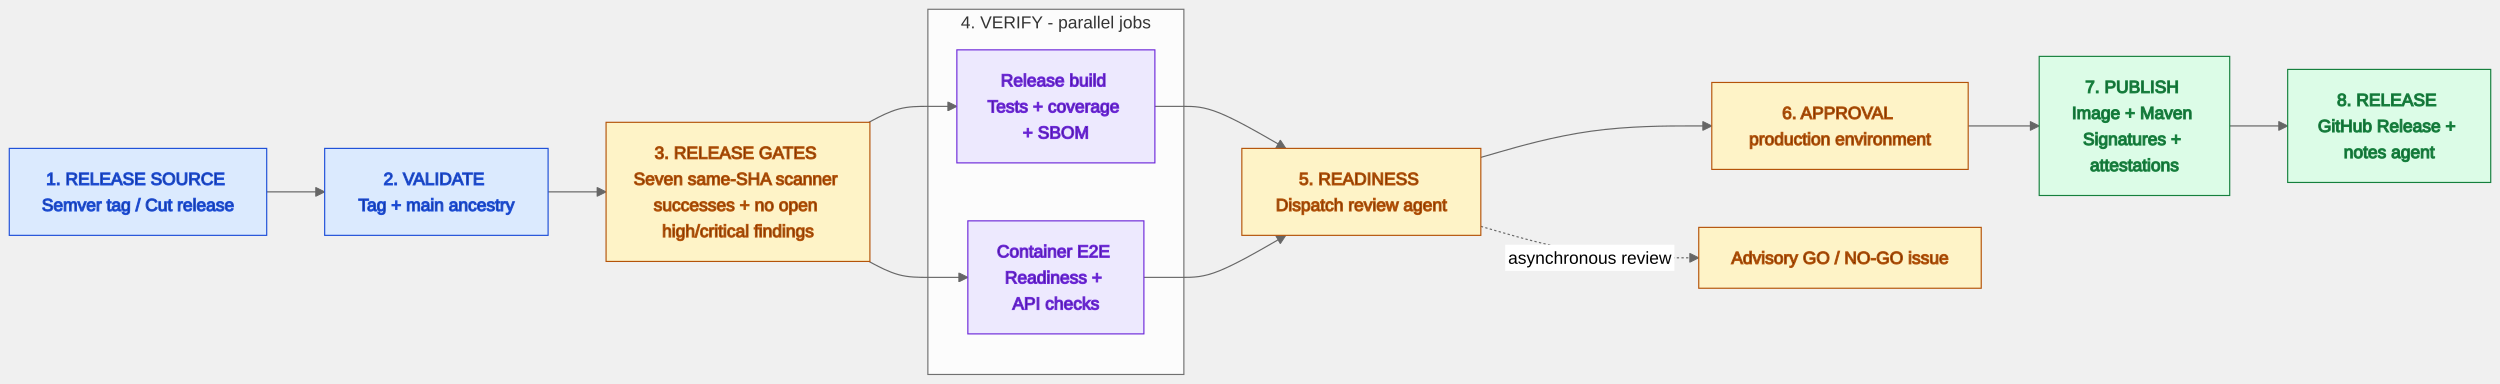
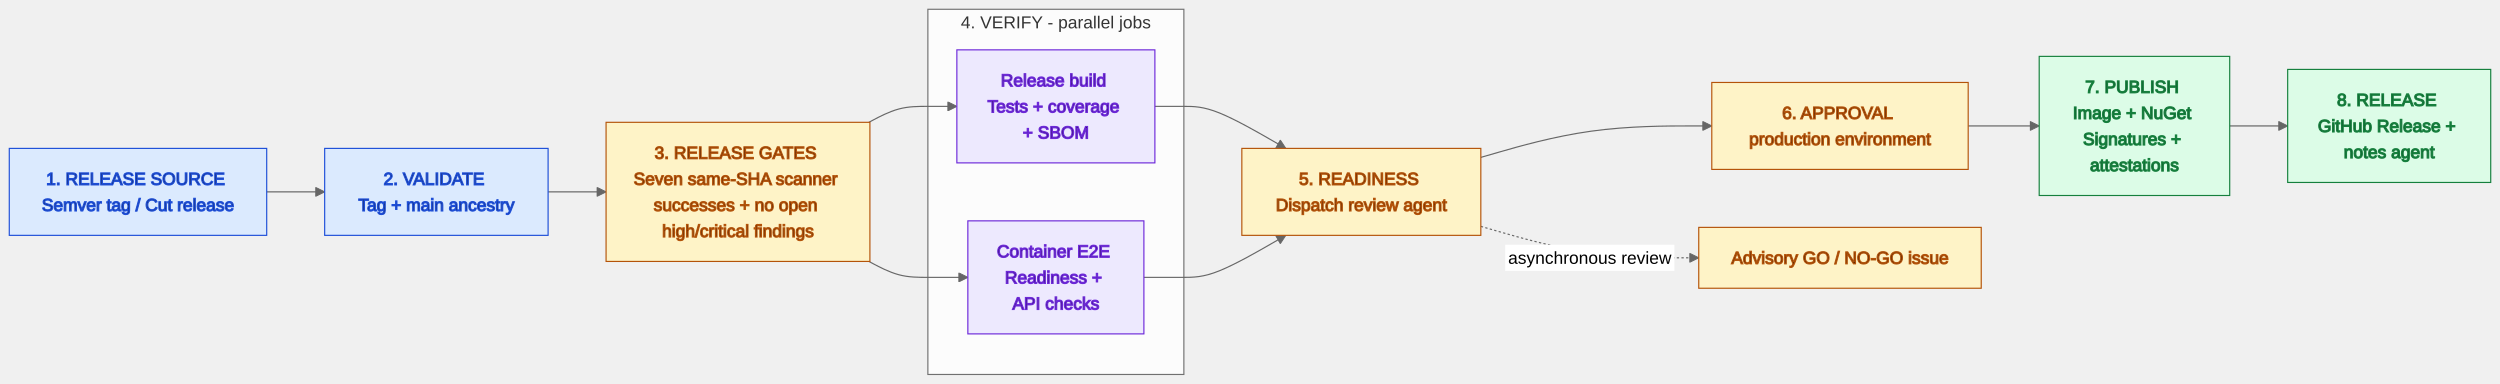
<svg xmlns="http://www.w3.org/2000/svg" id="daf2129512e09" width="2156.391" class="flowchart" height="331" viewBox="0 0 2156.391 331" role="graphics-document document" aria-roledescription="flowchart-v2" style="background: rgb(255, 255, 255);">
  <style>#daf2129512e09{font-family:Segoe UI,Arial,sans-serif;font-size:15px;fill:#000000;}@keyframes edge-animation-frame{from{stroke-dashoffset:0;}}@keyframes dash{to{stroke-dashoffset:0;}}#daf2129512e09 .edge-animation-slow{stroke-dasharray:9,5!important;stroke-dashoffset:900;animation:dash 50s linear infinite;stroke-linecap:round;}#daf2129512e09 .edge-animation-fast{stroke-dasharray:9,5!important;stroke-dashoffset:900;animation:dash 20s linear infinite;stroke-linecap:round;}#daf2129512e09 .error-icon{fill:#552222;}#daf2129512e09 .error-text{fill:#552222;stroke:#552222;}#daf2129512e09 .edge-thickness-normal{stroke-width:1px;}#daf2129512e09 .edge-thickness-thick{stroke-width:3.5px;}#daf2129512e09 .edge-pattern-solid{stroke-dasharray:0;}#daf2129512e09 .edge-thickness-invisible{stroke-width:0;fill:none;}#daf2129512e09 .edge-pattern-dashed{stroke-dasharray:3;}#daf2129512e09 .edge-pattern-dotted{stroke-dasharray:2;}#daf2129512e09 .marker{fill:#666;stroke:#666;}#daf2129512e09 .marker.cross{stroke:#666;}#daf2129512e09 svg{font-family:Segoe UI,Arial,sans-serif;font-size:15px;}#daf2129512e09 p{margin:0;}#daf2129512e09 .label{font-family:Segoe UI,Arial,sans-serif;color:#000000;}#daf2129512e09 .cluster-label text{fill:#333;}#daf2129512e09 .cluster-label span{color:#333;}#daf2129512e09 .cluster-label span p{background-color:transparent;}#daf2129512e09 .label text,#daf2129512e09 span{fill:#000000;color:#000000;}#daf2129512e09 .node rect,#daf2129512e09 .node circle,#daf2129512e09 .node ellipse,#daf2129512e09 .node polygon,#daf2129512e09 .node path{fill:#eee;stroke:#999;stroke-width:1px;}#daf2129512e09 .rough-node .label text,#daf2129512e09 .node .label text,#daf2129512e09 .image-shape .label,#daf2129512e09 .icon-shape .label{text-anchor:middle;}#daf2129512e09 .node .katex path{fill:#000;stroke:#000;stroke-width:1px;}#daf2129512e09 .rough-node .label,#daf2129512e09 .node .label,#daf2129512e09 .image-shape .label,#daf2129512e09 .icon-shape .label{text-align:center;}#daf2129512e09 .node.clickable{cursor:pointer;}#daf2129512e09 .root .anchor path{fill:#666!important;stroke-width:0;stroke:#666;}#daf2129512e09 .arrowheadPath{fill:#333333;}#daf2129512e09 .edgePath .path{stroke:#666;stroke-width:2.0px;}#daf2129512e09 .flowchart-link{stroke:#666;fill:none;}#daf2129512e09 .edgeLabel{background-color:#ffffff;text-align:center;}#daf2129512e09 .edgeLabel p{background-color:#ffffff;}#daf2129512e09 .edgeLabel rect{opacity:0.5;background-color:#ffffff;fill:#ffffff;}#daf2129512e09 .labelBkg{background-color:rgba(255, 255, 255, 0.5);}#daf2129512e09 .cluster rect{fill:hsl(0, 0%, 98.922%);stroke:#707070;stroke-width:1px;}#daf2129512e09 .cluster text{fill:#333;}#daf2129512e09 .cluster span{color:#333;}#daf2129512e09 div.mermaidTooltip{position:absolute;text-align:center;max-width:200px;padding:2px;font-family:Segoe UI,Arial,sans-serif;font-size:12px;background:hsl(-160, 0%, 93.333%);border:1px solid #707070;border-radius:2px;pointer-events:none;z-index:100;}#daf2129512e09 .flowchartTitleText{text-anchor:middle;font-size:18px;fill:#000000;}#daf2129512e09 rect.text{fill:none;stroke-width:0;}#daf2129512e09 .icon-shape,#daf2129512e09 .image-shape{background-color:#ffffff;text-align:center;}#daf2129512e09 .icon-shape p,#daf2129512e09 .image-shape p{background-color:#ffffff;padding:2px;}#daf2129512e09 .icon-shape rect,#daf2129512e09 .image-shape rect{opacity:0.5;background-color:#ffffff;fill:#ffffff;}#daf2129512e09 .label-icon{display:inline-block;height:1em;overflow:visible;vertical-align:-0.125em;}#daf2129512e09 .node .label-icon path{fill:currentColor;stroke:revert;stroke-width:revert;}#daf2129512e09 :root{--mermaid-font-family:"trebuchet ms",verdana,arial,sans-serif;}#daf2129512e09 .source&gt;*{fill:#dbeafe!important;stroke:#1d4ed8!important;color:#172554!important;}#daf2129512e09 .source span{fill:#dbeafe!important;stroke:#1d4ed8!important;color:#172554!important;}#daf2129512e09 .source tspan{fill:#172554!important;}#daf2129512e09 .test&gt;*{fill:#ede9fe!important;stroke:#6d28d9!important;color:#2e1065!important;}#daf2129512e09 .test span{fill:#ede9fe!important;stroke:#6d28d9!important;color:#2e1065!important;}#daf2129512e09 .test tspan{fill:#2e1065!important;}#daf2129512e09 .gate&gt;*{fill:#fef3c7!important;stroke:#b45309!important;color:#451a03!important;}#daf2129512e09 .gate span{fill:#fef3c7!important;stroke:#b45309!important;color:#451a03!important;}#daf2129512e09 .gate tspan{fill:#451a03!important;}#daf2129512e09 .publish&gt;*{fill:#dcfce7!important;stroke:#15803d!important;color:#14532d!important;}#daf2129512e09 .publish span{fill:#dcfce7!important;stroke:#15803d!important;color:#14532d!important;}#daf2129512e09 .publish tspan{fill:#14532d!important;}</style>
  <g>
    <marker id="daf2129512e09_flowchart-v2-pointEnd" class="marker flowchart-v2" viewBox="0 0 10 10" refX="5" refY="5" markerUnits="userSpaceOnUse" markerWidth="8" markerHeight="8" orient="auto">
      <path d="M 0 0 L 10 5 L 0 10 z" class="arrowMarkerPath" style="stroke-width: 1; stroke-dasharray: 1, 0;" />
    </marker>
    <marker id="daf2129512e09_flowchart-v2-pointStart" class="marker flowchart-v2" viewBox="0 0 10 10" refX="4.5" refY="5" markerUnits="userSpaceOnUse" markerWidth="8" markerHeight="8" orient="auto">
      <path d="M 0 5 L 10 10 L 10 0 z" class="arrowMarkerPath" style="stroke-width: 1; stroke-dasharray: 1, 0;" />
    </marker>
    <marker id="daf2129512e09_flowchart-v2-circleEnd" class="marker flowchart-v2" viewBox="0 0 10 10" refX="11" refY="5" markerUnits="userSpaceOnUse" markerWidth="11" markerHeight="11" orient="auto">
      <circle cx="5" cy="5" r="5" class="arrowMarkerPath" style="stroke-width: 1; stroke-dasharray: 1, 0;" />
    </marker>
    <marker id="daf2129512e09_flowchart-v2-circleStart" class="marker flowchart-v2" viewBox="0 0 10 10" refX="-1" refY="5" markerUnits="userSpaceOnUse" markerWidth="11" markerHeight="11" orient="auto">
      <circle cx="5" cy="5" r="5" class="arrowMarkerPath" style="stroke-width: 1; stroke-dasharray: 1, 0;" />
    </marker>
    <marker id="daf2129512e09_flowchart-v2-crossEnd" class="marker cross flowchart-v2" viewBox="0 0 11 11" refX="12" refY="5.2" markerUnits="userSpaceOnUse" markerWidth="11" markerHeight="11" orient="auto">
      <path d="M 1,1 l 9,9 M 10,1 l -9,9" class="arrowMarkerPath" style="stroke-width: 2; stroke-dasharray: 1, 0;" />
    </marker>
    <marker id="daf2129512e09_flowchart-v2-crossStart" class="marker cross flowchart-v2" viewBox="0 0 11 11" refX="-1" refY="5.2" markerUnits="userSpaceOnUse" markerWidth="11" markerHeight="11" orient="auto">
      <path d="M 1,1 l 9,9 M 10,1 l -9,9" class="arrowMarkerPath" style="stroke-width: 2; stroke-dasharray: 1, 0;" />
    </marker>
    <g class="root">
      <g class="clusters">
        <g class="cluster" id="Verify" data-look="classic">
          <rect style="" x="800.344" y="8" width="220.812" height="315" />
          <g class="cluster-label" transform="translate(833.2969, 8)">
            <g>
              <text text-anchor="middle" fill="#000" font-size="15">
                <tspan x="77.453" y="11.25" dominant-baseline="central">4. VERIFY - parallel jobs</tspan>
              </text>
            </g>
          </g>
        </g>
      </g>
      <g class="edgePaths">
        <path d="M230.047,165.5L234.214,165.5C238.38,165.5,246.714,165.5,254.38,165.5C262.047,165.5,269.047,165.5,272.547,165.5L276.047,165.5" id="L_Tag_Validate_0" class="edge-thickness-normal edge-pattern-solid edge-thickness-normal edge-pattern-solid flowchart-link" style=";" data-edge="true" data-et="edge" data-id="L_Tag_Validate_0" data-points="W3sieCI6MjMwLjA0Njg3NSwieSI6MTY1LjV9LHsieCI6MjU1LjA0Njg3NSwieSI6MTY1LjV9LHsieCI6MjgwLjA0Njg3NSwieSI6MTY1LjV9XQ==" marker-end="url(#daf2129512e09_flowchart-v2-pointEnd)" />
        <path d="M472.766,165.5L476.932,165.5C481.099,165.5,489.432,165.5,497.099,165.5C504.766,165.5,511.766,165.5,515.266,165.5L518.766,165.5" id="L_Validate_Gates_0" class="edge-thickness-normal edge-pattern-solid edge-thickness-normal edge-pattern-solid flowchart-link" style=";" data-edge="true" data-et="edge" data-id="L_Validate_Gates_0" data-points="W3sieCI6NDcyLjc2NTYyNSwieSI6MTY1LjV9LHsieCI6NDk3Ljc2NTYyNSwieSI6MTY1LjV9LHsieCI6NTIyLjc2NTYyNSwieSI6MTY1LjV9XQ==" marker-end="url(#daf2129512e09_flowchart-v2-pointEnd)" />
        <path d="M749.468,105.5L753.78,103.208C758.093,100.917,766.718,96.333,775.198,94.042C783.677,91.75,792.01,91.75,799.677,91.75C807.344,91.75,814.344,91.75,817.844,91.75L821.344,91.75" id="L_Gates_Build_0" class="edge-thickness-normal edge-pattern-solid edge-thickness-normal edge-pattern-solid flowchart-link" style=";" data-edge="true" data-et="edge" data-id="L_Gates_Build_0" data-points="W3sieCI6NzQ5LjQ2NzgyMzA5MzIyMDMsInkiOjEwNS41fSx7IngiOjc3NS4zNDM3NSwieSI6OTEuNzV9LHsieCI6ODAwLjM0Mzc1LCJ5Ijo5MS43NX0seyJ4Ijo4MjUuMzQzNzUsInkiOjkxLjc1fV0=" marker-end="url(#daf2129512e09_flowchart-v2-pointEnd)" />
        <path d="M749.468,225.5L753.78,227.792C758.093,230.083,766.718,234.667,775.198,236.958C783.677,239.25,792.01,239.25,801.258,239.25C810.505,239.25,820.667,239.25,825.747,239.25L830.828,239.25" id="L_Gates_E2E_0" class="edge-thickness-normal edge-pattern-solid edge-thickness-normal edge-pattern-solid flowchart-link" style=";" data-edge="true" data-et="edge" data-id="L_Gates_E2E_0" data-points="W3sieCI6NzQ5LjQ2NzgyMzA5MzIyMDMsInkiOjIyNS41fSx7IngiOjc3NS4zNDM3NSwieSI6MjM5LjI1fSx7IngiOjgwMC4zNDM3NSwieSI6MjM5LjI1fSx7IngiOjgzNC44MjgxMjUsInkiOjIzOS4yNX1d" marker-end="url(#daf2129512e09_flowchart-v2-pointEnd)" />
        <path d="M996.156,91.75L1000.323,91.75C1004.49,91.75,1012.823,91.75,1021.156,91.75C1029.49,91.75,1037.823,91.75,1051.903,97.459C1065.984,103.168,1085.812,114.586,1095.726,120.295L1105.64,126.004" id="L_Build_Readiness_0" class="edge-thickness-normal edge-pattern-solid edge-thickness-normal edge-pattern-solid flowchart-link" style=";" data-edge="true" data-et="edge" data-id="L_Build_Readiness_0" data-points="W3sieCI6OTk2LjE1NjI1LCJ5Ijo5MS43NX0seyJ4IjoxMDIxLjE1NjI1LCJ5Ijo5MS43NX0seyJ4IjoxMDQ2LjE1NjI1LCJ5Ijo5MS43NX0seyJ4IjoxMTA5LjEwNjA2NDYxODY0NCwieSI6MTI4fV0=" marker-end="url(#daf2129512e09_flowchart-v2-pointEnd)" />
        <path d="M986.672,239.25L992.419,239.25C998.167,239.25,1009.661,239.25,1019.576,239.25C1029.49,239.25,1037.823,239.25,1051.903,233.541C1065.984,227.832,1085.812,216.414,1095.726,210.705L1105.64,204.996" id="L_E2E_Readiness_0" class="edge-thickness-normal edge-pattern-solid edge-thickness-normal edge-pattern-solid flowchart-link" style=";" data-edge="true" data-et="edge" data-id="L_E2E_Readiness_0" data-points="W3sieCI6OTg2LjY3MTg3NSwieSI6MjM5LjI1fSx7IngiOjEwMjEuMTU2MjUsInkiOjIzOS4yNX0seyJ4IjoxMDQ2LjE1NjI1LCJ5IjoyMzkuMjV9LHsieCI6MTEwOS4xMDYwNjQ2MTg2NDQsInkiOjIwM31d" marker-end="url(#daf2129512e09_flowchart-v2-pointEnd)" />
        <path d="M1277.297,135.751L1292.961,131.23C1308.625,126.709,1339.953,117.667,1372.49,113.146C1405.026,108.625,1438.771,108.625,1455.643,108.625L1472.516,108.625" id="L_Readiness_Approval_0" class="edge-thickness-normal edge-pattern-solid edge-thickness-normal edge-pattern-solid flowchart-link" style=";" data-edge="true" data-et="edge" data-id="L_Readiness_Approval_0" data-points="W3sieCI6MTI3Ny4yOTY4NzUsInkiOjEzNS43NTEyODM1NTA3Mjc1Mn0seyJ4IjoxMzcxLjI4MTI1LCJ5IjoxMDguNjI1fSx7IngiOjE0NzYuNTE1NjI1LCJ5IjoxMDguNjI1fV0=" marker-end="url(#daf2129512e09_flowchart-v2-pointEnd)" />
        <path d="M1697.672,108.625L1703.714,108.625C1709.755,108.625,1721.839,108.625,1731.38,108.625C1740.922,108.625,1747.922,108.625,1751.422,108.625L1754.922,108.625" id="L_Approval_Publish_0" class="edge-thickness-normal edge-pattern-solid edge-thickness-normal edge-pattern-solid flowchart-link" style=";" data-edge="true" data-et="edge" data-id="L_Approval_Publish_0" data-points="W3sieCI6MTY5Ny42NzE4NzUsInkiOjEwOC42MjV9LHsieCI6MTczMy45MjE4NzUsInkiOjEwOC42MjV9LHsieCI6MTc1OC45MjE4NzUsInkiOjEwOC42MjV9XQ==" marker-end="url(#daf2129512e09_flowchart-v2-pointEnd)" />
        <path d="M1923.25,108.625L1927.417,108.625C1931.583,108.625,1939.917,108.625,1947.583,108.625C1955.25,108.625,1962.25,108.625,1965.75,108.625L1969.25,108.625" id="L_Publish_Release_0" class="edge-thickness-normal edge-pattern-solid edge-thickness-normal edge-pattern-solid flowchart-link" style=";" data-edge="true" data-et="edge" data-id="L_Publish_Release_0" data-points="W3sieCI6MTkyMy4yNSwieSI6MTA4LjYyNX0seyJ4IjoxOTQ4LjI1LCJ5IjoxMDguNjI1fSx7IngiOjE5NzMuMjUsInkiOjEwOC42MjV9XQ==" marker-end="url(#daf2129512e09_flowchart-v2-pointEnd)" />
        <path d="M1277.297,195.249L1292.961,199.77C1308.625,204.291,1339.953,213.333,1370.615,217.854C1401.276,222.375,1431.271,222.375,1446.268,222.375L1461.266,222.375" id="L_Readiness_Advice_0" class="edge-thickness-normal edge-pattern-dotted edge-thickness-normal edge-pattern-solid flowchart-link" style=";" data-edge="true" data-et="edge" data-id="L_Readiness_Advice_0" data-points="W3sieCI6MTI3Ny4yOTY4NzUsInkiOjE5NS4yNDg3MTY0NDkyNzI0OH0seyJ4IjoxMzcxLjI4MTI1LCJ5IjoyMjIuMzc1fSx7IngiOjE0NjUuMjY1NjI1LCJ5IjoyMjIuMzc1fV0=" marker-end="url(#daf2129512e09_flowchart-v2-pointEnd)" />
      </g>
      <g class="edgeLabels">
        <g class="edgeLabel">
          <g class="label" data-id="L_Tag_Validate_0" transform="translate(0, 0)" />
        </g>
        <g class="edgeLabel">
          <g class="label" data-id="L_Validate_Gates_0" transform="translate(0, 0)" />
        </g>
        <g class="edgeLabel">
          <g class="label" data-id="L_Gates_Build_0" transform="translate(0, 0)" />
        </g>
        <g class="edgeLabel">
          <g class="label" data-id="L_Gates_E2E_0" transform="translate(0, 0)" />
        </g>
        <g class="edgeLabel">
          <g class="label" data-id="L_Build_Readiness_0" transform="translate(0, 0)" />
        </g>
        <g class="edgeLabel">
          <g class="label" data-id="L_E2E_Readiness_0" transform="translate(0, 0)" />
        </g>
        <g class="edgeLabel">
          <g class="label" data-id="L_Readiness_Approval_0" transform="translate(0, 0)" />
        </g>
        <g class="edgeLabel">
          <g class="label" data-id="L_Approval_Publish_0" transform="translate(0, 0)" />
        </g>
        <g class="edgeLabel">
          <g class="label" data-id="L_Publish_Release_0" transform="translate(0, 0)" />
        </g>
        <g class="edgeLabel" transform="translate(1371.281, 222.375)">
          <g class="label" data-id="L_Readiness_Advice_0" transform="translate(-68.98438, -11.25)">
            <g>
              <rect width="145.969" height="22.5" x="-4" y="0" fill="#ffffff" style="fill:#ffffff;opacity:1" />
              <text text-anchor="middle" fill="#000" font-size="15">
                <tspan x="68.984" y="11.25" dominant-baseline="central">asynchronous review</tspan>
              </text>
            </g>
          </g>
        </g>
      </g>
      <g class="nodes">
        <g class="node default source" id="flowchart-Tag-0" transform="translate(119.0234, 165.5)">
          <rect class="basic label-container" style="fill:#dbeafe !important;stroke:#1d4ed8 !important" x="-111.023" y="-37.5" width="222.047" height="75" />
          <g class="label" style="color:#172554 !important" transform="translate(-81.02344, -22.5)">
            <rect />
            <g>
              <text text-anchor="middle" fill="rgb(23, 37, 84)" font-size="15">
                <tspan x="81.023" y="11.25" dominant-baseline="central">1. RELEASE SOURCE</tspan>
                <tspan x="81.023" y="33.75" dominant-baseline="central">Semver tag / Cut release</tspan>
              </text>
            </g>
          </g>
        </g>
        <g class="node default source" id="flowchart-Validate-1" transform="translate(376.4062, 165.5)">
          <rect class="basic label-container" style="fill:#dbeafe !important;stroke:#1d4ed8 !important" x="-96.359" y="-37.5" width="192.719" height="75" />
          <g class="label" style="color:#172554 !important" transform="translate(-66.35938, -22.5)">
            <rect />
            <g>
              <text text-anchor="middle" fill="rgb(23, 37, 84)" font-size="15">
                <tspan x="66.359" y="11.25" dominant-baseline="central">2. VALIDATE</tspan>
                <tspan x="66.359" y="33.75" dominant-baseline="central">Tag + main ancestry</tspan>
              </text>
            </g>
          </g>
        </g>
        <g class="node default gate" id="flowchart-Gates-2" transform="translate(636.5547, 165.5)">
          <rect class="basic label-container" style="fill:#fef3c7 !important;stroke:#b45309 !important" x="-113.789" y="-60" width="227.578" height="120" />
          <g class="label" style="color:#451a03 !important" transform="translate(-83.78906, -45)">
            <rect />
            <g>
              <text text-anchor="middle" fill="rgb(69, 26, 3)" font-size="15">
                <tspan x="83.789" y="11.25" dominant-baseline="central">3. RELEASE GATES</tspan>
                <tspan x="83.789" y="33.75" dominant-baseline="central">Seven same-SHA scanner</tspan>
                <tspan x="83.789" y="56.25" dominant-baseline="central">successes + no open</tspan>
                <tspan x="83.789" y="78.75" dominant-baseline="central">high/critical findings</tspan>
              </text>
            </g>
          </g>
        </g>
        <g class="node default test" id="flowchart-Build-3" transform="translate(910.75, 91.75)">
          <rect class="basic label-container" style="fill:#ede9fe !important;stroke:#6d28d9 !important" x="-85.406" y="-48.75" width="170.812" height="97.5" />
          <g class="label" style="color:#2e1065 !important" transform="translate(-55.40625, -33.75)">
            <rect />
            <g>
              <text text-anchor="middle" fill="rgb(46, 16, 101)" font-size="15">
                <tspan x="55.406" y="11.25" dominant-baseline="central">Release build</tspan>
                <tspan x="55.406" y="33.75" dominant-baseline="central">Tests + coverage</tspan>
                <tspan x="55.406" y="56.25" dominant-baseline="central">+ SBOM</tspan>
              </text>
            </g>
          </g>
        </g>
        <g class="node default test" id="flowchart-E2E-4" transform="translate(910.75, 239.25)">
          <rect class="basic label-container" style="fill:#ede9fe !important;stroke:#6d28d9 !important" x="-75.922" y="-48.75" width="151.844" height="97.5" />
          <g class="label" style="color:#2e1065 !important" transform="translate(-45.92188, -33.75)">
            <rect />
            <g>
              <text text-anchor="middle" fill="rgb(46, 16, 101)" font-size="15">
                <tspan x="45.922" y="11.25" dominant-baseline="central">Container E2E</tspan>
                <tspan x="45.922" y="33.75" dominant-baseline="central">Readiness +</tspan>
                <tspan x="45.922" y="56.25" dominant-baseline="central">API checks</tspan>
              </text>
            </g>
          </g>
        </g>
        <g class="node default gate" id="flowchart-Readiness-5" transform="translate(1174.227, 165.5)">
          <rect class="basic label-container" style="fill:#fef3c7 !important;stroke:#b45309 !important" x="-103.07" y="-37.5" width="206.141" height="75" />
          <g class="label" style="color:#451a03 !important" transform="translate(-73.07031, -22.5)">
            <rect />
            <g>
              <text text-anchor="middle" fill="rgb(69, 26, 3)" font-size="15">
                <tspan x="73.07" y="11.25" dominant-baseline="central">5. READINESS</tspan>
                <tspan x="73.07" y="33.75" dominant-baseline="central">Dispatch review agent</tspan>
              </text>
            </g>
          </g>
        </g>
        <g class="node default gate" id="flowchart-Approval-6" transform="translate(1587.094, 108.625)">
          <rect class="basic label-container" style="fill:#fef3c7 !important;stroke:#b45309 !important" x="-110.578" y="-37.5" width="221.156" height="75" />
          <g class="label" style="color:#451a03 !important" transform="translate(-80.57812, -22.5)">
            <rect />
            <g>
              <text text-anchor="middle" fill="rgb(69, 26, 3)" font-size="15">
                <tspan x="80.578" y="11.25" dominant-baseline="central">6. APPROVAL</tspan>
                <tspan x="80.578" y="33.75" dominant-baseline="central">production environment</tspan>
              </text>
            </g>
          </g>
        </g>
        <g class="node default publish" id="flowchart-Publish-7" transform="translate(1841.086, 108.625)">
          <rect class="basic label-container" style="fill:#dcfce7 !important;stroke:#15803d !important" x="-82.164" y="-60" width="164.328" height="120" />
          <g class="label" style="color:#14532d !important" transform="translate(-52.16406, -45)">
            <rect />
            <g>
              <text text-anchor="middle" fill="rgb(20, 83, 45)" font-size="15">
                <tspan x="52.164" y="11.25" dominant-baseline="central">7. PUBLISH</tspan>
-                 <tspan x="52.164" y="33.75" dominant-baseline="central">Image + Maven</tspan>
+                 <tspan x="52.164" y="33.75" dominant-baseline="central">Image + NuGet</tspan>
                <tspan x="52.164" y="56.25" dominant-baseline="central">Signatures +</tspan>
                <tspan x="52.164" y="78.75" dominant-baseline="central">attestations</tspan>
              </text>
            </g>
          </g>
        </g>
        <g class="node default publish" id="flowchart-Release-8" transform="translate(2060.82, 108.625)">
          <rect class="basic label-container" style="fill:#dcfce7 !important;stroke:#15803d !important" x="-87.57" y="-48.75" width="175.141" height="97.5" />
          <g class="label" style="color:#14532d !important" transform="translate(-57.57031, -33.75)">
            <rect />
            <g>
              <text text-anchor="middle" fill="rgb(20, 83, 45)" font-size="15">
                <tspan x="57.57" y="11.25" dominant-baseline="central">8. RELEASE</tspan>
                <tspan x="57.57" y="33.75" dominant-baseline="central">GitHub Release +</tspan>
                <tspan x="57.57" y="56.25" dominant-baseline="central">notes agent</tspan>
              </text>
            </g>
          </g>
        </g>
        <g class="node default gate" id="flowchart-Advice-9" transform="translate(1587.094, 222.375)">
          <rect class="basic label-container" style="fill:#fef3c7 !important;stroke:#b45309 !important" x="-121.828" y="-26.25" width="243.656" height="52.5" />
          <g class="label" style="color:#451a03 !important" transform="translate(-91.82812, -11.25)">
            <rect />
            <g>
              <text text-anchor="middle" fill="rgb(69, 26, 3)" font-size="15">
                <tspan x="91.828" y="11.25" dominant-baseline="central">Advisory GO / NO-GO issue</tspan>
              </text>
            </g>
          </g>
        </g>
      </g>
    </g>
  </g>
</svg>
